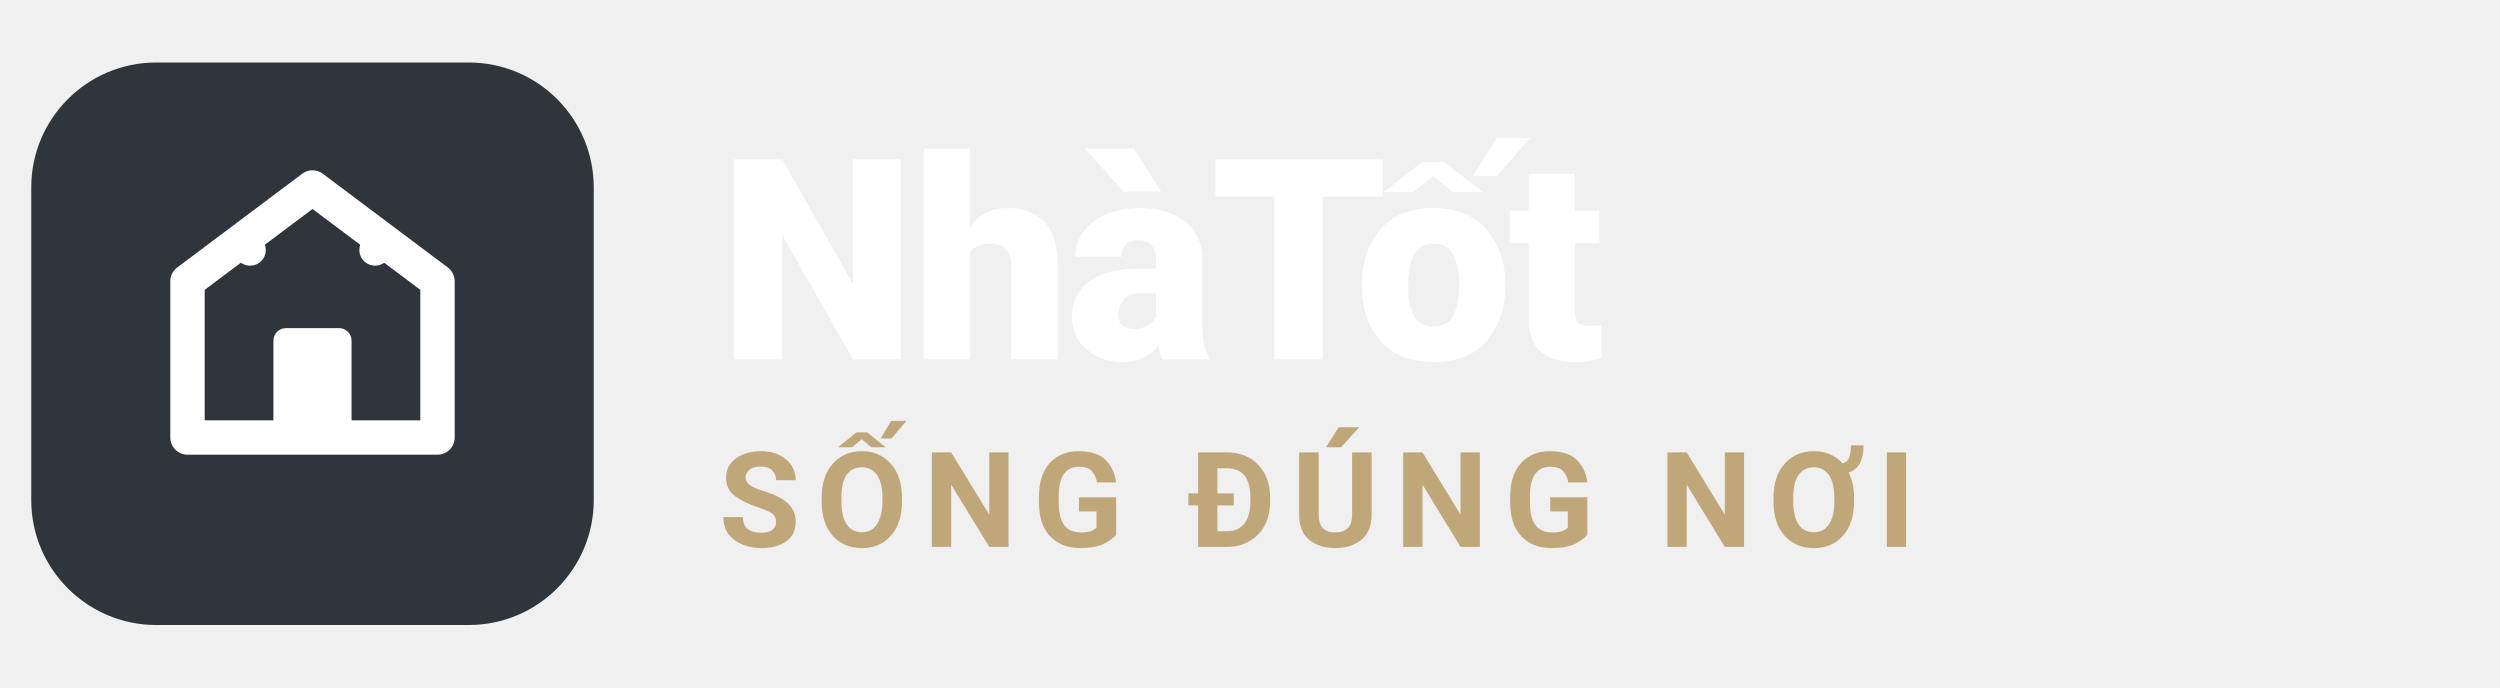
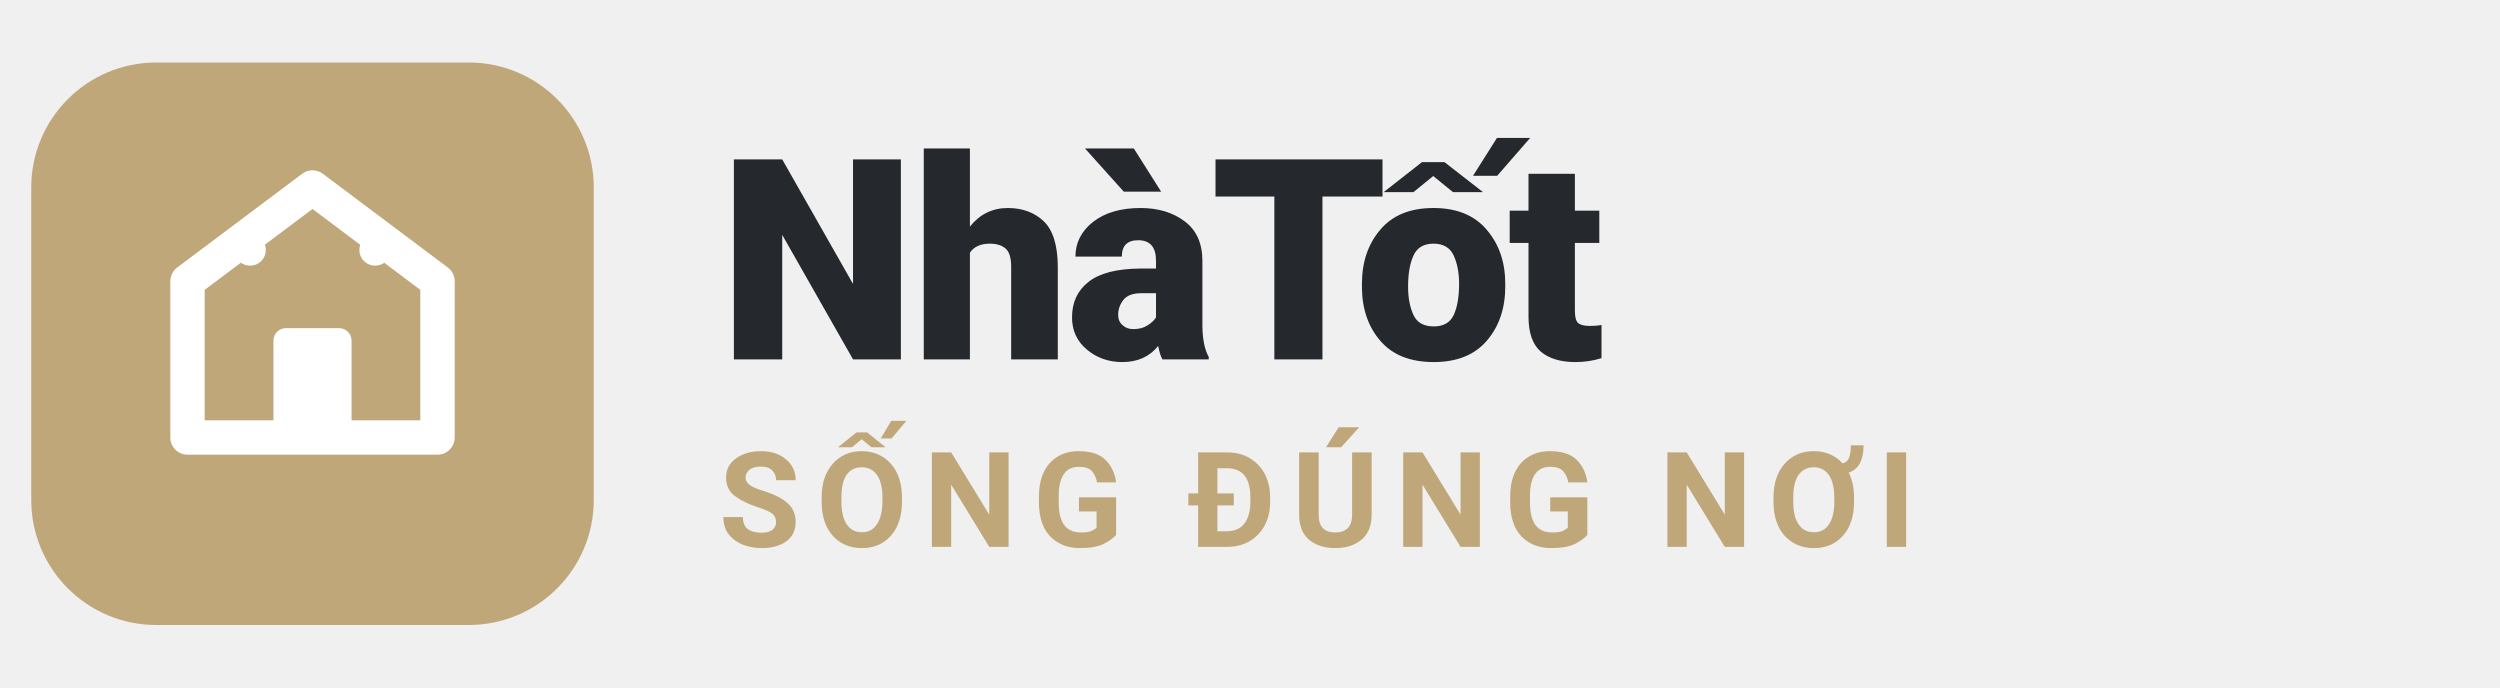
<svg xmlns="http://www.w3.org/2000/svg" viewBox="0 0 160 44" width="160" height="44" fill="none">
-   <rect x="2" y="4" width="36" height="36" rx="8" fill="#30343B" />
+   <rect x="2" y="4" width="36" height="36" rx="8" fill="#BFA77A" />
  <path d="M12 28V18L20 12L28 18V28H12Z" stroke="#ffffff" stroke-width="2.2" stroke-linecap="round" stroke-linejoin="round" />
  <rect x="17.5" y="21" width="5" height="7" rx="0.8" fill="#ffffff" />
  <line x1="16" y1="16" x2="16.01" y2="16" stroke="#ffffff" stroke-width="2" stroke-linecap="round" />
  <line x1="24" y1="16" x2="24.01" y2="16" stroke="#ffffff" stroke-width="2" stroke-linecap="round" />
-   <text x="46" y="23" font-family="-apple-system, BlinkMacSystemFont, 'Segoe UI', Roboto, Helvetica, Arial, sans-serif" font-size="18" font-weight="800" fill="#ffffff" letter-spacing="-0.3">NhàTốt</text>
+   <text x="46" y="23" font-family="-apple-system, BlinkMacSystemFont, 'Segoe UI', Roboto, Helvetica, Arial, sans-serif" font-size="18" font-weight="800" fill="#25282D" letter-spacing="-0.3">NhàTốt</text>
  <text x="46" y="35" font-family="-apple-system, BlinkMacSystemFont, 'Segoe UI', Roboto, Helvetica, Arial, sans-serif" font-size="8.5" font-weight="700" fill="#BFA77A" letter-spacing="1">SỐNG ĐÚNG NƠI</text>
</svg>
